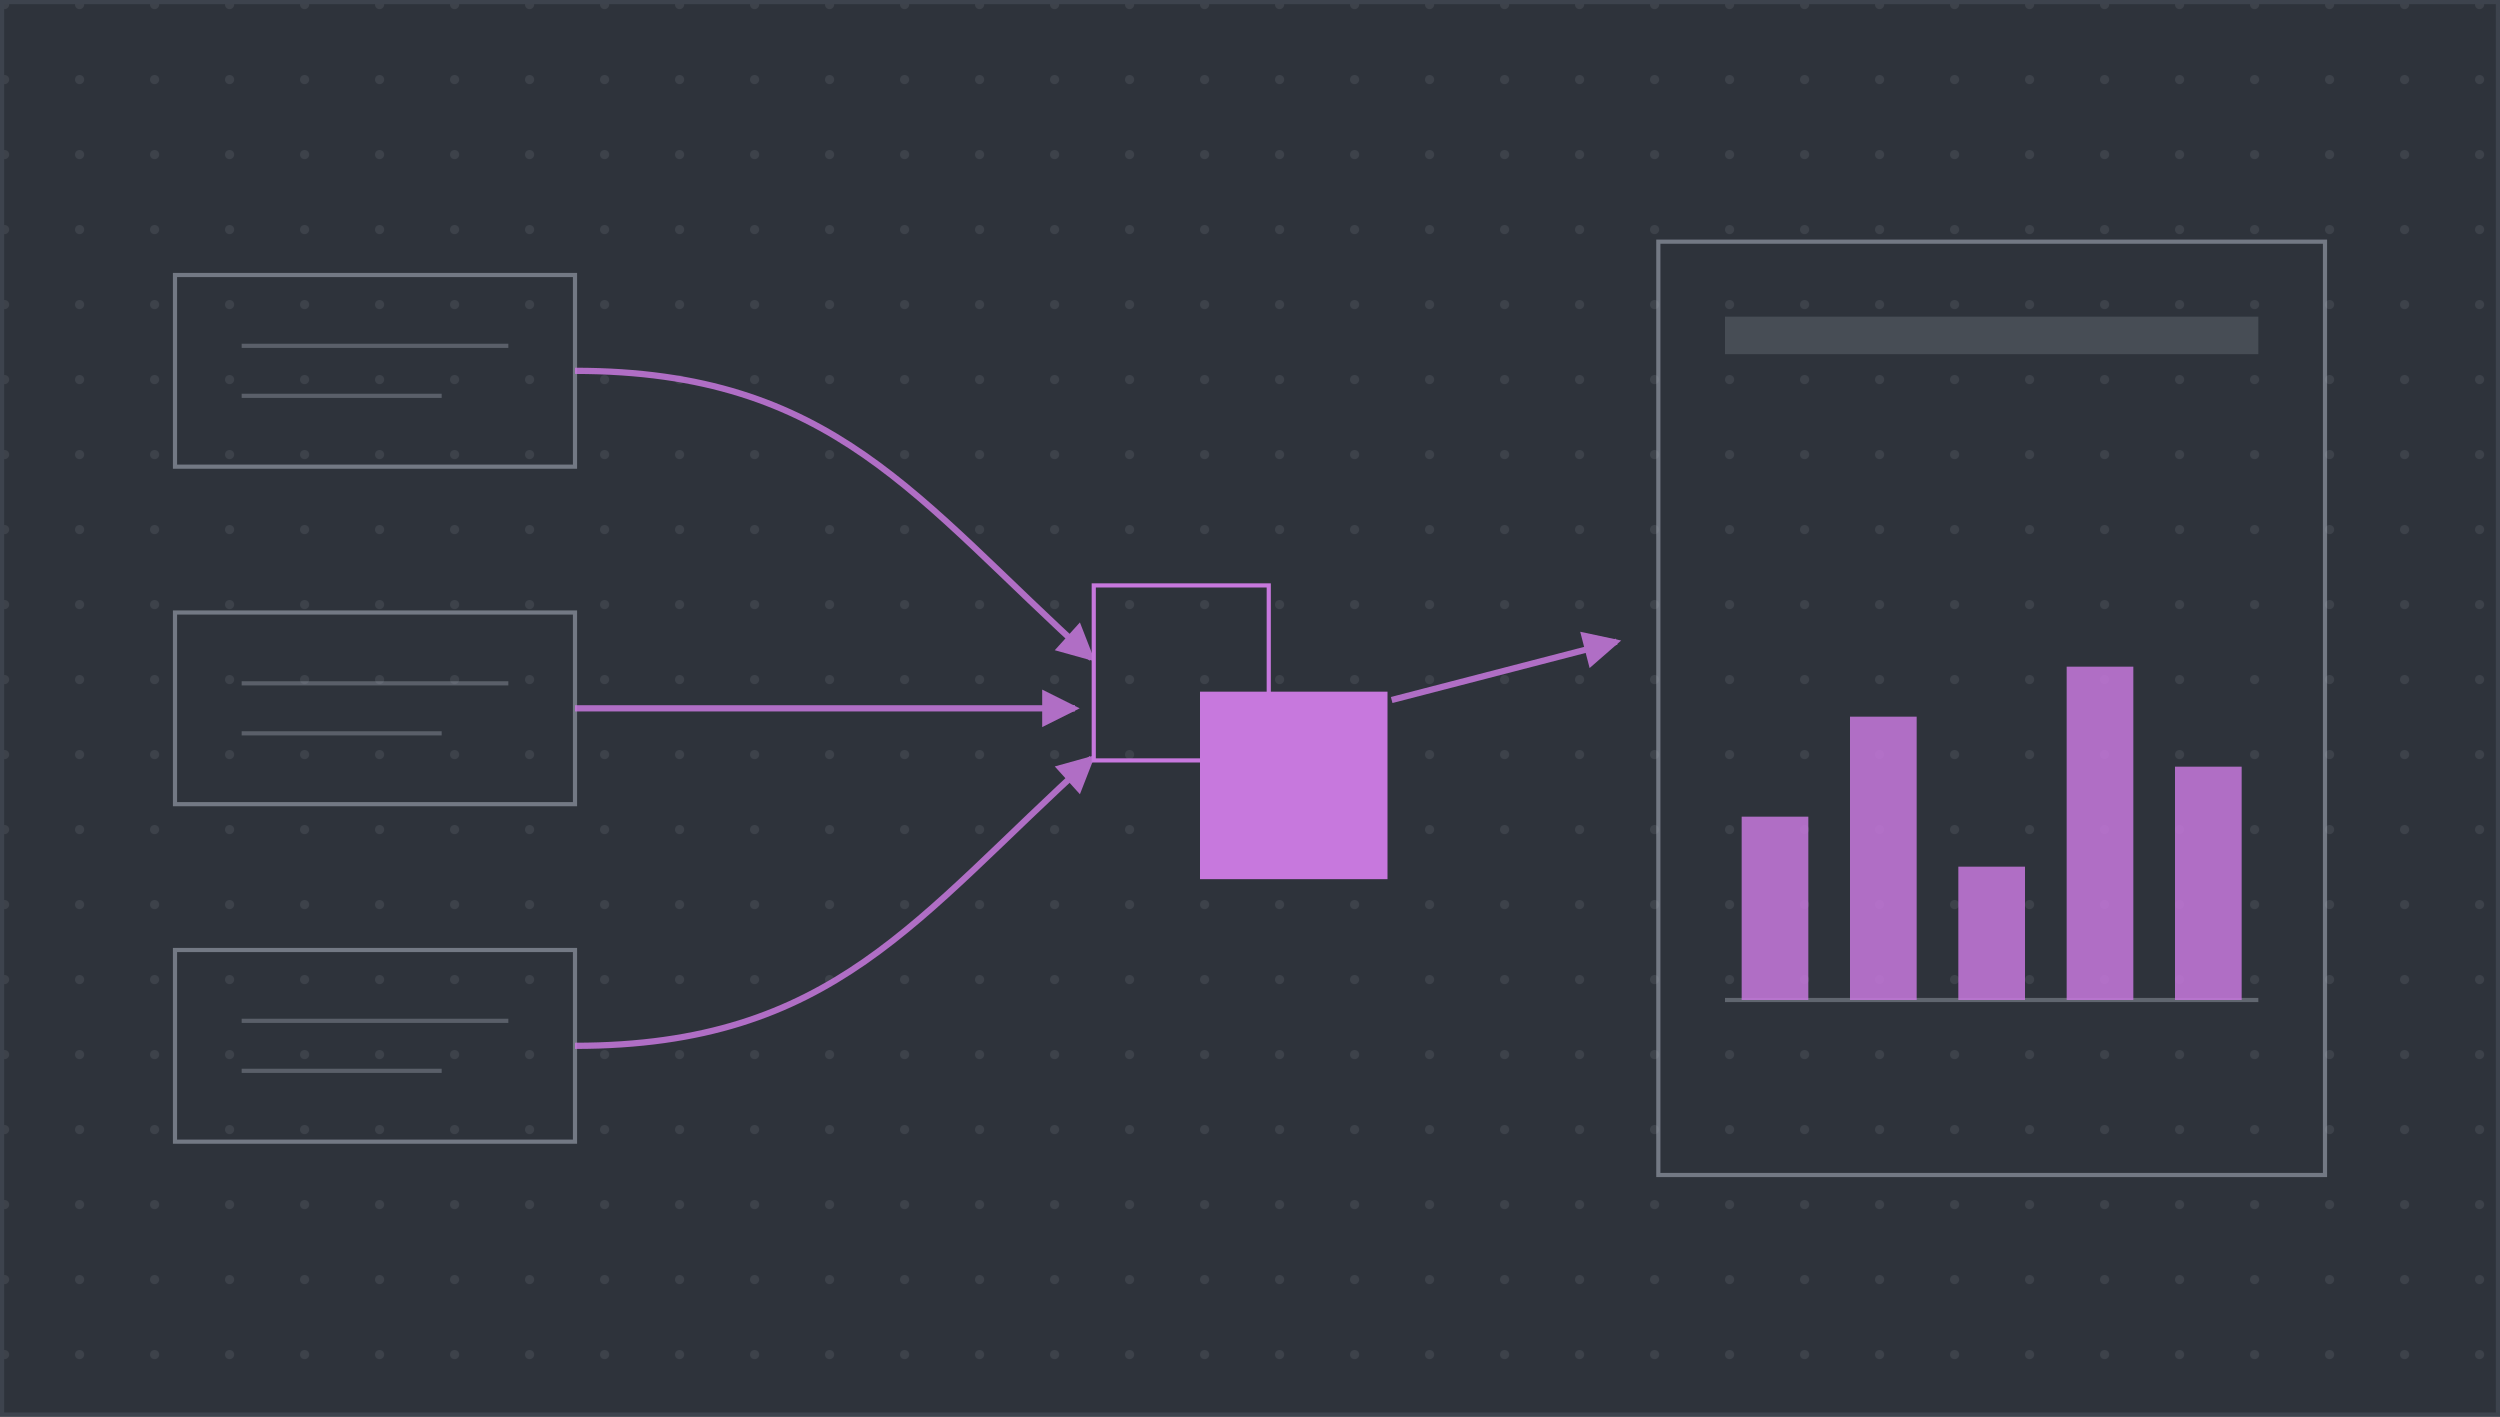
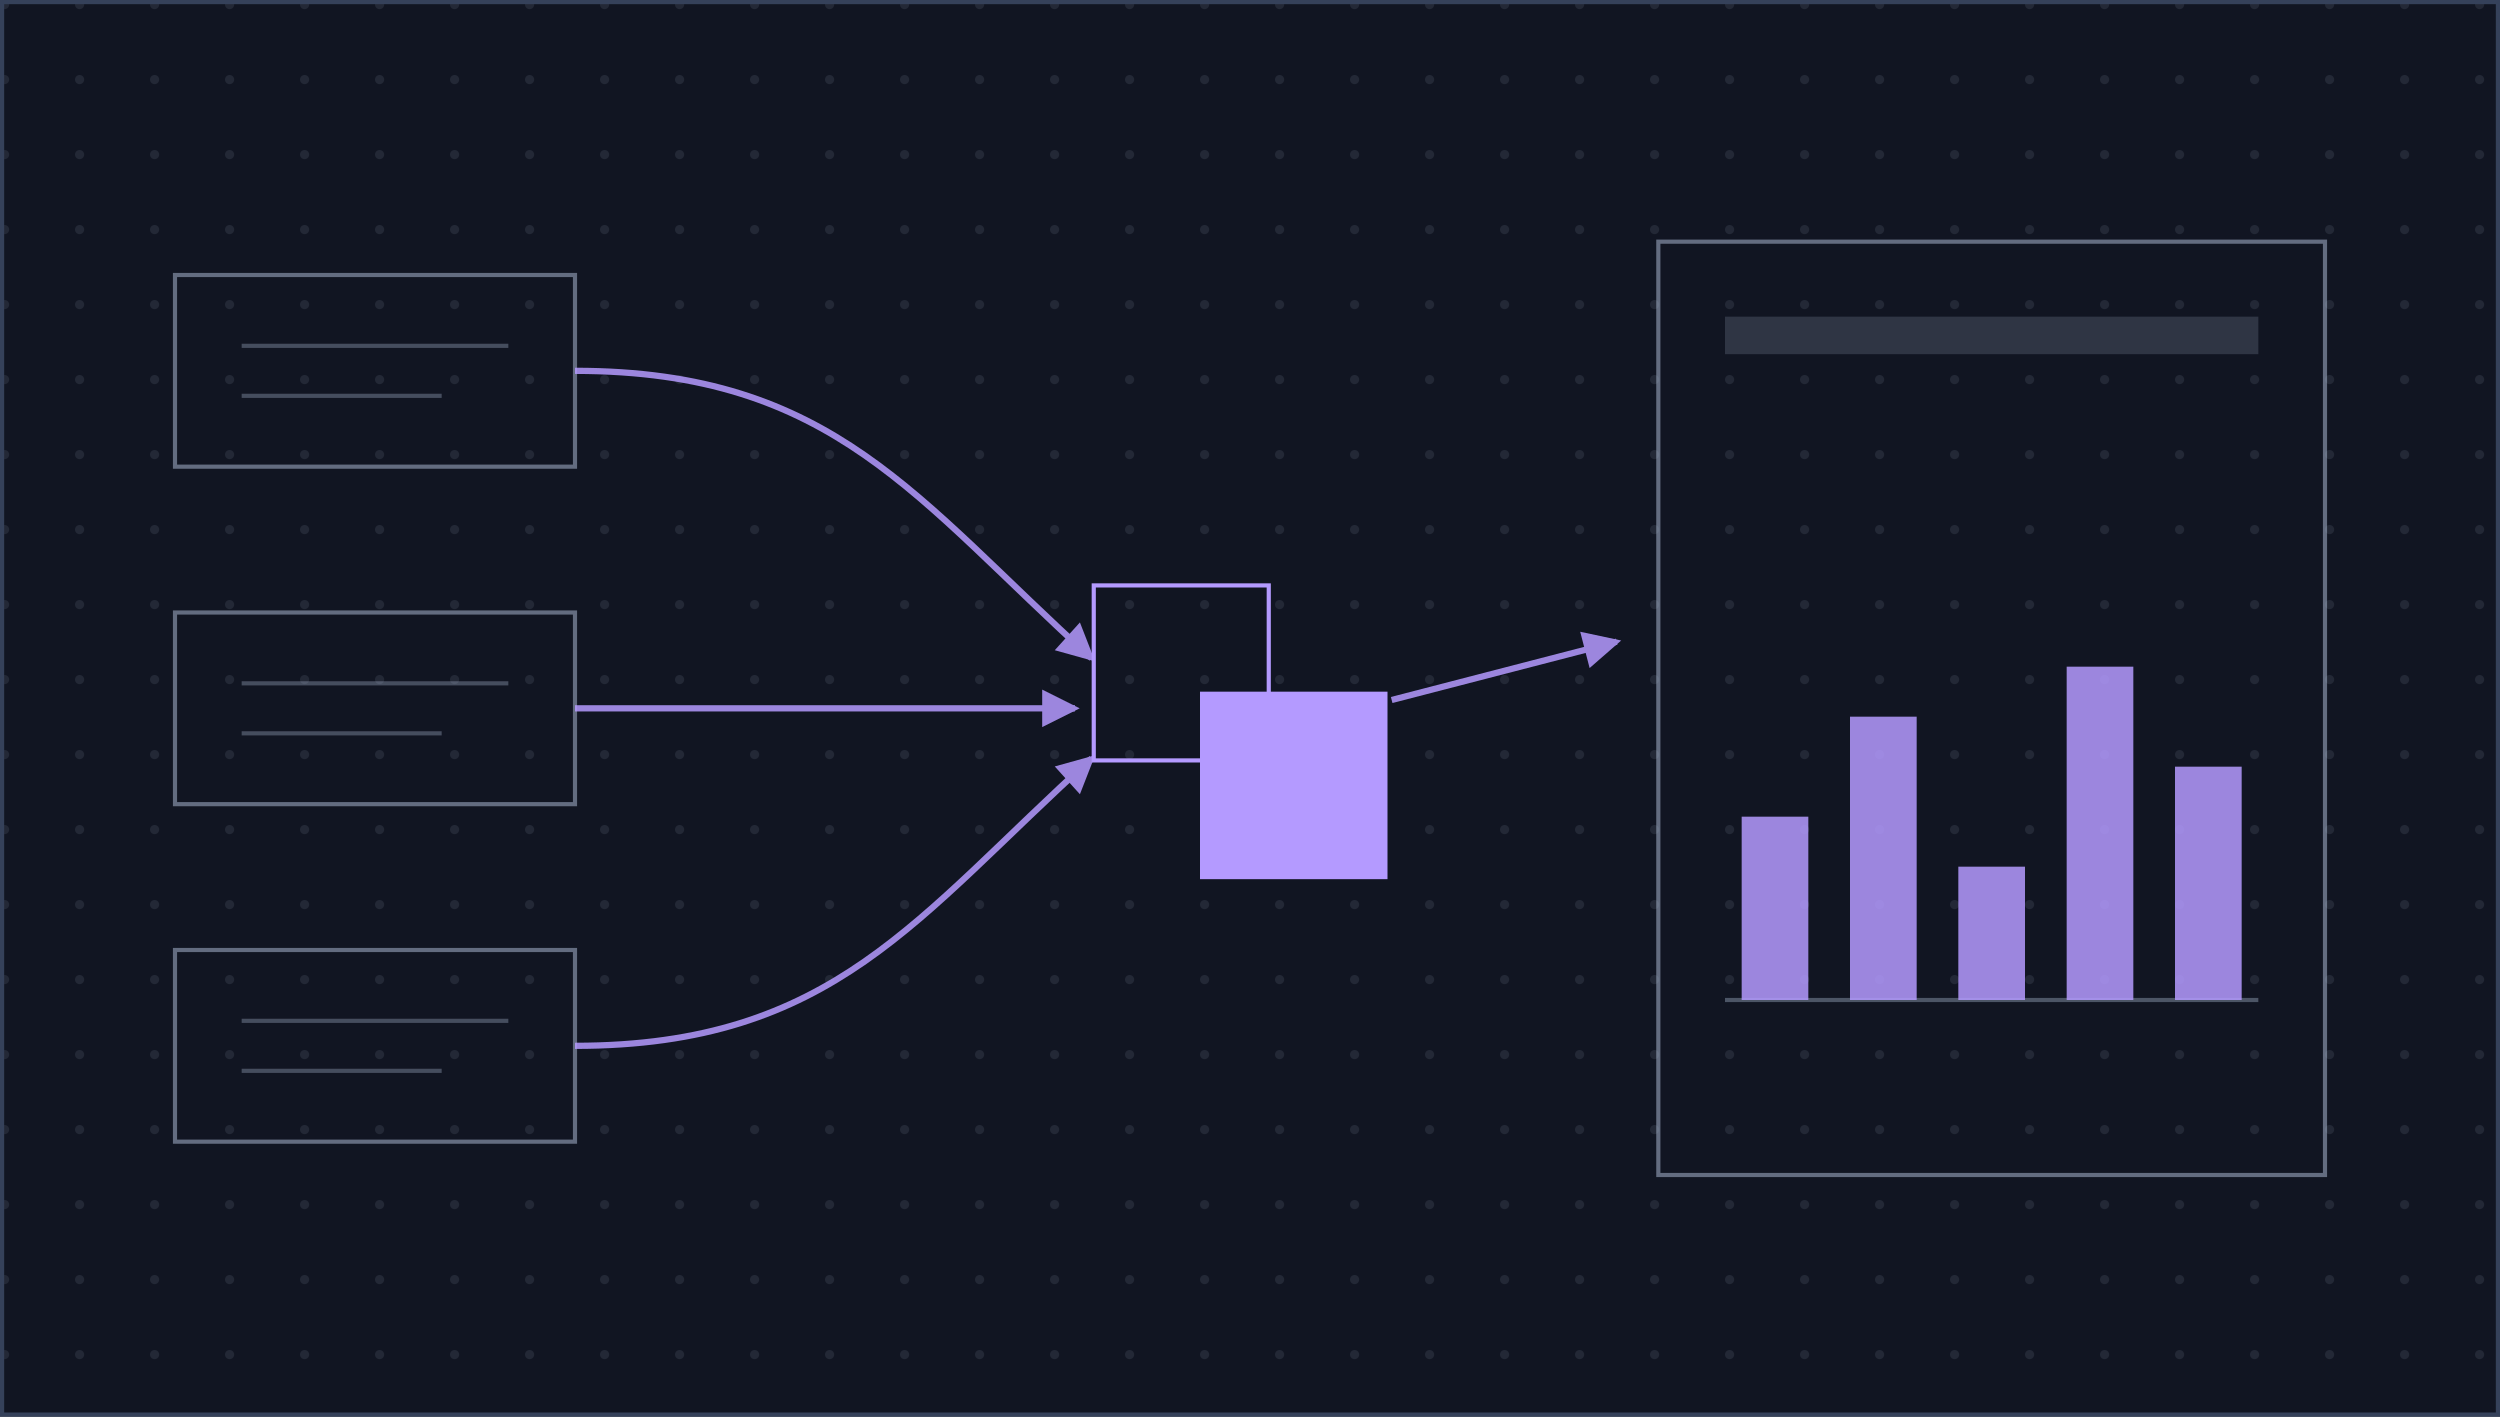
<svg xmlns="http://www.w3.org/2000/svg" viewBox="0 0 600 340" width="600" height="340" role="img" aria-label="Abstract diagram of source systems feeding a governed pipeline into an automated report">
  <defs>
    <pattern id="p1-dots" width="18" height="18" patternUnits="userSpaceOnUse">
-       <circle cx="1.1" cy="1.1" r="1.1" fill="#ABB2BF" />
+       <circle cx="1.1" cy="1.1" r="1.1" fill="#A6B5CD" />
    </pattern>
    <marker id="p1-arrow" viewBox="0 0 8 8" refX="7" refY="4" markerWidth="6" markerHeight="6" orient="auto-start-reverse">
-       <path d="M0 0 L8 4 L0 8 Z" fill="#C778DD" />
+       <path d="M0 0 L8 4 L0 8 Z" fill="#B49AFF" />
    </marker>
  </defs>
-   <rect width="600" height="340" fill="#2E333B" />
+   <rect width="600" height="340" fill="#111522" />
  <rect width="600" height="340" fill="url(#p1-dots)" opacity="0.12" />
-   <rect x="0.5" y="0.5" width="599" height="339" fill="none" stroke="#3D434D" />
-   <g stroke="#ABB2BF" stroke-opacity="0.55" fill="none">
+   <rect x="0.5" y="0.5" width="599" height="339" fill="none" stroke="#35415A" />
+   <g stroke="#A6B5CD" stroke-opacity="0.55" fill="none">
    <rect x="42" y="66" width="96" height="46" />
    <rect x="42" y="147" width="96" height="46" />
    <rect x="42" y="228" width="96" height="46" />
  </g>
-   <g stroke="#ABB2BF" stroke-opacity="0.35">
+   <g stroke="#A6B5CD" stroke-opacity="0.35">
    <line x1="58" y1="83" x2="122" y2="83" />
    <line x1="58" y1="95" x2="106" y2="95" />
    <line x1="58" y1="164" x2="122" y2="164" />
    <line x1="58" y1="176" x2="106" y2="176" />
    <line x1="58" y1="245" x2="122" y2="245" />
    <line x1="58" y1="257" x2="106" y2="257" />
  </g>
-   <g class="data-path" stroke="#C778DD" stroke-width="1.5" fill="none" opacity="0.85" marker-end="url(#p1-arrow)">
+   <g class="data-path" stroke="#B49AFF" stroke-width="1.5" fill="none" opacity="0.85" marker-end="url(#p1-arrow)">
    <path d="M138 89 C 200 89, 220 120, 262 158" />
    <path d="M138 170 L 258 170" />
    <path d="M138 251 C 200 251, 220 220, 262 182" />
  </g>
  <g transform="translate(262,140)">
-     <rect x="0.5" y="0.5" width="42" height="42" fill="none" stroke="#C778DD" />
-     <rect x="26" y="26" width="45" height="45" fill="#C778DD" />
+     <rect x="0.5" y="0.5" width="42" height="42" fill="none" stroke="#B49AFF" />
+     <rect x="26" y="26" width="45" height="45" fill="#B49AFF" />
  </g>
-   <path class="data-path" d="M334 168 L 388 154" stroke="#C778DD" stroke-width="1.5" opacity="0.85" marker-end="url(#p1-arrow)" fill="none" />
+   <path class="data-path" d="M334 168 L 388 154" stroke="#B49AFF" stroke-width="1.5" opacity="0.85" marker-end="url(#p1-arrow)" fill="none" />
  <g>
-     <rect x="398" y="58" width="160" height="224" fill="none" stroke="#ABB2BF" stroke-opacity="0.55" />
-     <rect x="414" y="76" width="128" height="9" fill="#ABB2BF" opacity="0.2" />
-     <line x1="414" y1="240" x2="542" y2="240" stroke="#ABB2BF" stroke-opacity="0.4" />
-     <g fill="#C778DD" opacity="0.85">
+     <rect x="398" y="58" width="160" height="224" fill="none" stroke="#A6B5CD" stroke-opacity="0.55" />
+     <rect x="414" y="76" width="128" height="9" fill="#A6B5CD" opacity="0.2" />
+     <line x1="414" y1="240" x2="542" y2="240" stroke="#A6B5CD" stroke-opacity="0.4" />
+     <g fill="#B49AFF" opacity="0.85">
      <rect x="418" y="196" width="16" height="44" />
      <rect x="444" y="172" width="16" height="68" />
      <rect x="470" y="208" width="16" height="32" />
      <rect x="496" y="160" width="16" height="80" />
      <rect x="522" y="184" width="16" height="56" />
    </g>
  </g>
</svg>
